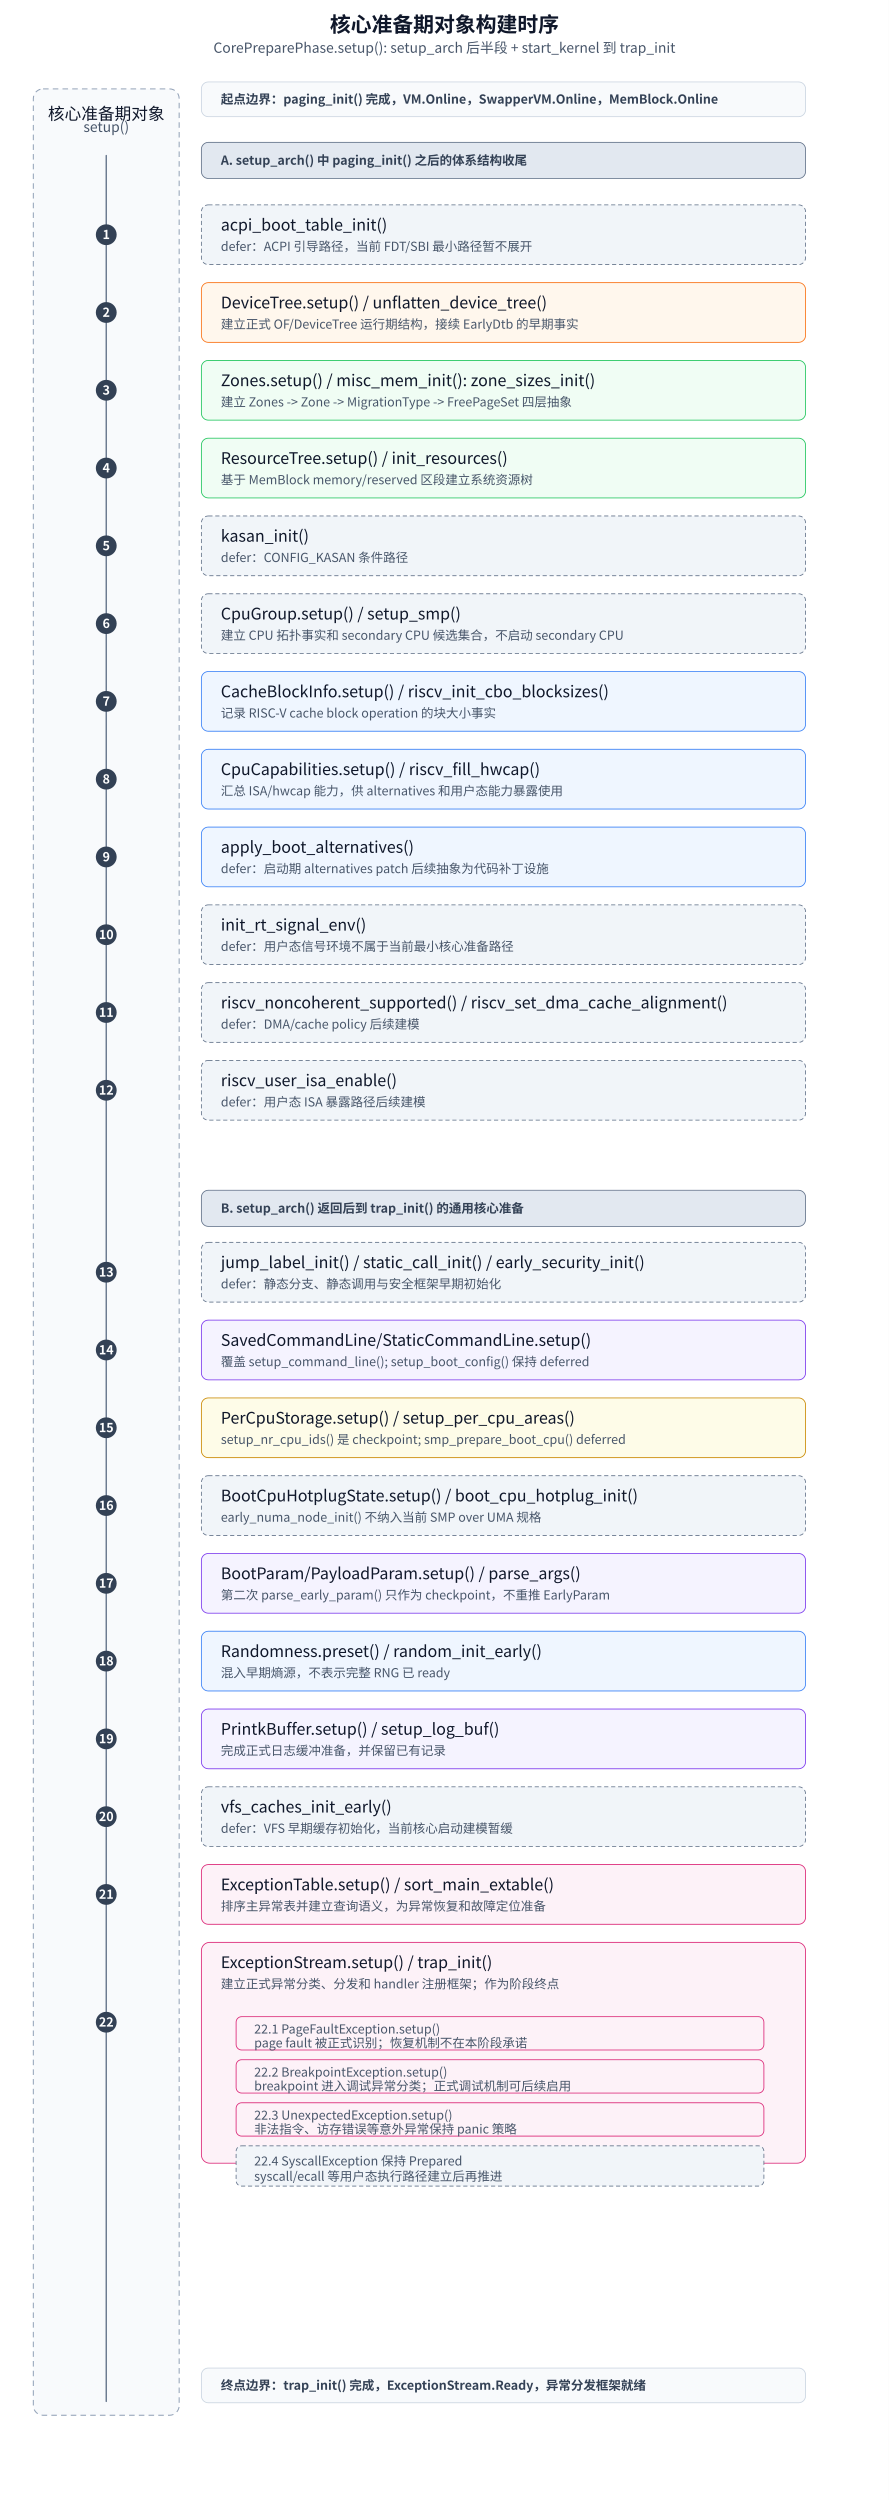
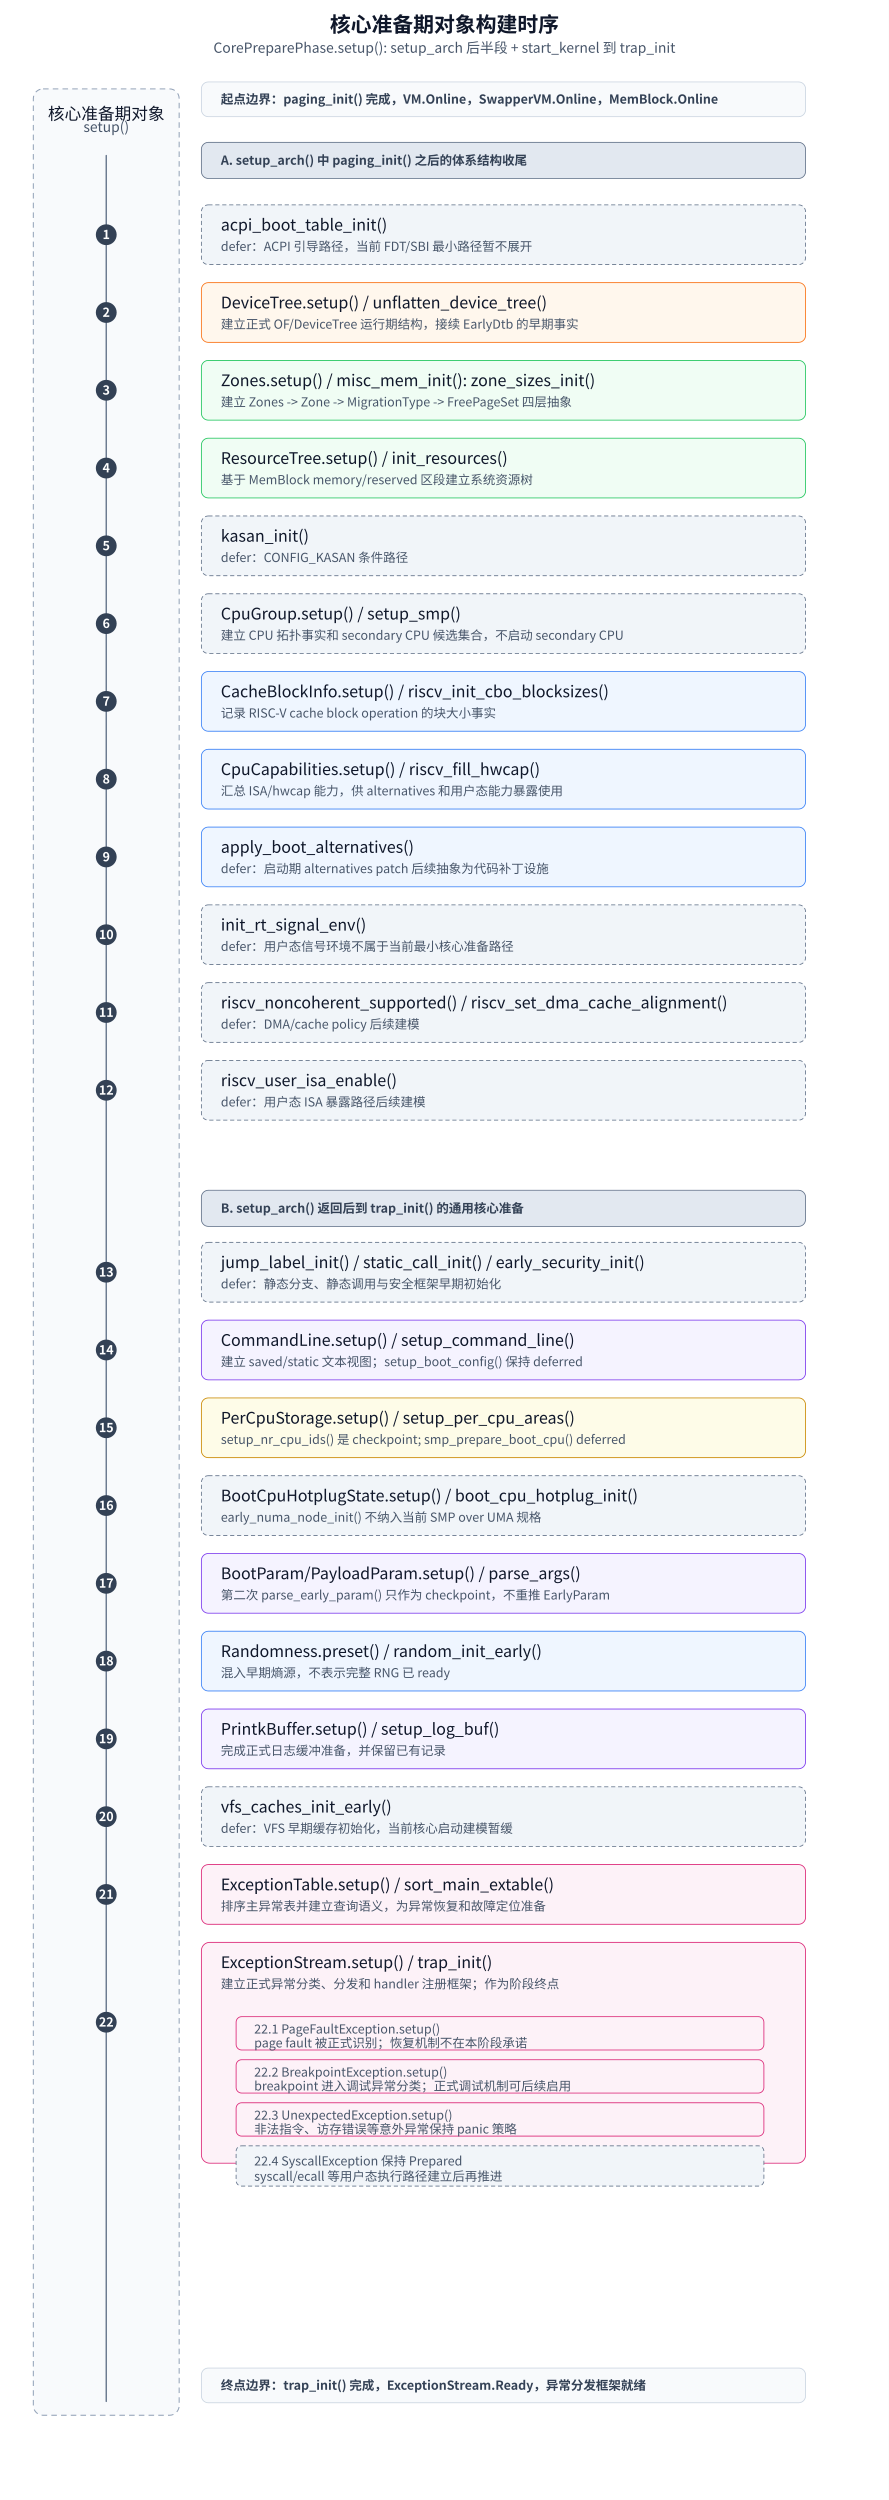
<svg xmlns="http://www.w3.org/2000/svg" width="1280" height="3600" viewBox="0 0 1280 3600" role="img" aria-labelledby="title desc">
  <defs>
    <style>
      text {
        font-family: "Microsoft YaHei", "Noto Sans CJK SC", "Source Han Sans SC", Arial, sans-serif;
        fill: #0f172a;
      }
      .title { font-size: 30px; font-weight: 600; }
      .subtitle { font-size: 20px; fill: #475569; }
      .lane { fill: #f8fafc; stroke: #94a3b8; stroke-width: 1.5; stroke-dasharray: 8 6; }
      .box { fill: #ffffff; stroke: #334155; stroke-width: 1.2; }
      .stage { fill: #f8fafc; stroke: #cbd5e1; stroke-width: 1.2; }
      .platform { fill: #fff7ed; stroke: #f97316; }
      .memory { fill: #f0fdf4; stroke: #22c55e; }
      .arch { fill: #eff6ff; stroke: #3b82f6; }
      .cpu { fill: #fefce8; stroke: #ca8a04; }
      .param { fill: #f5f3ff; stroke: #7c3aed; }
      .trap { fill: #fdf2f8; stroke: #db2777; }
      .defer { fill: #f1f5f9; stroke: #64748b; stroke-dasharray: 6 4; }
      .obj { font-size: 24px; font-weight: 500; dominant-baseline: middle; }
      .line1 { font-size: 23px; font-weight: 500; dominant-baseline: middle; }
      .line2 { font-size: 18px; fill: #475569; dominant-baseline: middle; }
      .boundary { font-size: 18px; font-weight: 600; fill: #334155; dominant-baseline: middle; }
      .num { font-size: 18px; font-weight: 600; fill: #ffffff; text-anchor: middle; dominant-baseline: middle; }
      .timeline { stroke: #64748b; stroke-width: 2; stroke-linecap: round; }
      .dot { fill: #334155; }
      .split { fill: #e2e8f0; stroke: #64748b; stroke-width: 1.2; }
    </style>
  </defs>
  <rect x="0" y="0" width="1280" height="3600" fill="#ffffff" />
  <text x="640" y="46" text-anchor="middle" class="title">核心准备期对象构建时序</text>
  <text x="640" y="76" text-anchor="middle" class="subtitle">CorePreparePhase.setup(): setup_arch 后半段 + start_kernel 到 trap_init</text>
  <rect x="48" y="128" width="210" height="3350" rx="14" class="lane" />
  <text x="153" y="164" text-anchor="middle" class="obj">核心准备期对象</text>
  <text x="153" y="190" text-anchor="middle" class="subtitle">setup()</text>
  <line x1="153" y1="224" x2="153" y2="3458" class="timeline" />
  <rect x="290" y="118" width="870" height="50" rx="10" class="stage" />
  <text x="318" y="143" class="boundary">起点边界：paging_init() 完成，VM.Online，SwapperVM.Online，MemBlock.Online</text>
  <rect x="290" y="205" width="870" height="52" rx="10" class="split" />
  <text x="318" y="231" class="boundary">A. setup_arch() 中 paging_init() 之后的体系结构收尾</text>
  <g transform="translate(0 90)">
    <circle cx="153" cy="248" r="15" class="dot" />
    <text x="153" y="248" class="num">1</text>
    <rect x="290" y="205" width="870" height="86" rx="10" class="box defer" />
    <text x="318" y="234" class="line1">acpi_boot_table_init()</text>
    <text x="318" y="265" class="line2">defer：ACPI 引导路径，当前 FDT/SBI 最小路径暂不展开</text>
  </g>
  <g transform="translate(0 202)">
    <circle cx="153" cy="248" r="15" class="dot" />
    <text x="153" y="248" class="num">2</text>
    <rect x="290" y="205" width="870" height="86" rx="10" class="box platform" />
    <text x="318" y="234" class="line1">DeviceTree.setup() / unflatten_device_tree()</text>
    <text x="318" y="265" class="line2">建立正式 OF/DeviceTree 运行期结构，接续 EarlyDtb 的早期事实</text>
  </g>
  <g transform="translate(0 314)">
    <circle cx="153" cy="248" r="15" class="dot" />
    <text x="153" y="248" class="num">3</text>
    <rect x="290" y="205" width="870" height="86" rx="10" class="box memory" />
    <text x="318" y="234" class="line1">Zones.setup() / misc_mem_init(): zone_sizes_init()</text>
    <text x="318" y="265" class="line2">建立 Zones -&gt; Zone -&gt; MigrationType -&gt; FreePageSet 四层抽象</text>
  </g>
  <g transform="translate(0 426)">
    <circle cx="153" cy="248" r="15" class="dot" />
    <text x="153" y="248" class="num">4</text>
    <rect x="290" y="205" width="870" height="86" rx="10" class="box memory" />
    <text x="318" y="234" class="line1">ResourceTree.setup() / init_resources()</text>
    <text x="318" y="265" class="line2">基于 MemBlock memory/reserved 区段建立系统资源树</text>
  </g>
  <g transform="translate(0 538)">
    <circle cx="153" cy="248" r="15" class="dot" />
    <text x="153" y="248" class="num">5</text>
    <rect x="290" y="205" width="870" height="86" rx="10" class="box defer" />
    <text x="318" y="234" class="line1">kasan_init()</text>
    <text x="318" y="265" class="line2">defer：CONFIG_KASAN 条件路径</text>
  </g>
  <g transform="translate(0 650)">
    <circle cx="153" cy="248" r="15" class="dot" />
    <text x="153" y="248" class="num">6</text>
    <rect x="290" y="205" width="870" height="86" rx="10" class="box defer" />
    <text x="318" y="234" class="line1">CpuGroup.setup() / setup_smp()</text>
    <text x="318" y="265" class="line2">建立 CPU 拓扑事实和 secondary CPU 候选集合，不启动 secondary CPU</text>
  </g>
  <g transform="translate(0 762)">
    <circle cx="153" cy="248" r="15" class="dot" />
    <text x="153" y="248" class="num">7</text>
    <rect x="290" y="205" width="870" height="86" rx="10" class="box arch" />
    <text x="318" y="234" class="line1">CacheBlockInfo.setup() / riscv_init_cbo_blocksizes()</text>
    <text x="318" y="265" class="line2">记录 RISC-V cache block operation 的块大小事实</text>
  </g>
  <g transform="translate(0 874)">
    <circle cx="153" cy="248" r="15" class="dot" />
    <text x="153" y="248" class="num">8</text>
    <rect x="290" y="205" width="870" height="86" rx="10" class="box arch" />
    <text x="318" y="234" class="line1">CpuCapabilities.setup() / riscv_fill_hwcap()</text>
    <text x="318" y="265" class="line2">汇总 ISA/hwcap 能力，供 alternatives 和用户态能力暴露使用</text>
  </g>
  <g transform="translate(0 986)">
    <circle cx="153" cy="248" r="15" class="dot" />
    <text x="153" y="248" class="num">9</text>
    <rect x="290" y="205" width="870" height="86" rx="10" class="box arch" />
    <text x="318" y="234" class="line1">apply_boot_alternatives()</text>
    <text x="318" y="265" class="line2">defer：启动期 alternatives patch 后续抽象为代码补丁设施</text>
  </g>
  <g transform="translate(0 1098)">
    <circle cx="153" cy="248" r="15" class="dot" />
    <text x="153" y="248" class="num">10</text>
    <rect x="290" y="205" width="870" height="86" rx="10" class="box defer" />
    <text x="318" y="234" class="line1">init_rt_signal_env()</text>
    <text x="318" y="265" class="line2">defer：用户态信号环境不属于当前最小核心准备路径</text>
  </g>
  <g transform="translate(0 1210)">
    <circle cx="153" cy="248" r="15" class="dot" />
    <text x="153" y="248" class="num">11</text>
    <rect x="290" y="205" width="870" height="86" rx="10" class="box defer" />
    <text x="318" y="234" class="line1">riscv_noncoherent_supported() / riscv_set_dma_cache_alignment()</text>
    <text x="318" y="265" class="line2">defer：DMA/cache policy 后续建模</text>
  </g>
  <g transform="translate(0 1322)">
    <circle cx="153" cy="248" r="15" class="dot" />
    <text x="153" y="248" class="num">12</text>
    <rect x="290" y="205" width="870" height="86" rx="10" class="box defer" />
    <text x="318" y="234" class="line1">riscv_user_isa_enable()</text>
    <text x="318" y="265" class="line2">defer：用户态 ISA 暴露路径后续建模</text>
  </g>
  <rect x="290" y="1714" width="870" height="52" rx="10" class="split" />
  <text x="318" y="1740" class="boundary">B. setup_arch() 返回后到 trap_init() 的通用核心准备</text>
  <g transform="translate(0 1584)">
    <circle cx="153" cy="248" r="15" class="dot" />
    <text x="153" y="248" class="num">13</text>
    <rect x="290" y="205" width="870" height="86" rx="10" class="box defer" />
    <text x="318" y="234" class="line1">jump_label_init() / static_call_init() / early_security_init()</text>
    <text x="318" y="265" class="line2">defer：静态分支、静态调用与安全框架早期初始化</text>
  </g>
  <g transform="translate(0 1696)">
    <circle cx="153" cy="248" r="15" class="dot" />
    <text x="153" y="248" class="num">14</text>
    <rect x="290" y="205" width="870" height="86" rx="10" class="box param" />
-     <text x="318" y="234" class="line1">SavedCommandLine/StaticCommandLine.setup()</text>
-     <text x="318" y="265" class="line2">覆盖 setup_command_line(); setup_boot_config() 保持 deferred</text>
+     <text x="318" y="234" class="line1">CommandLine.setup() / setup_command_line()</text>
+     <text x="318" y="265" class="line2">建立 saved/static 文本视图；setup_boot_config() 保持 deferred</text>
  </g>
  <g transform="translate(0 1808)">
    <circle cx="153" cy="248" r="15" class="dot" />
    <text x="153" y="248" class="num">15</text>
    <rect x="290" y="205" width="870" height="86" rx="10" class="box cpu" />
    <text x="318" y="234" class="line1">PerCpuStorage.setup() / setup_per_cpu_areas()</text>
    <text x="318" y="265" class="line2">setup_nr_cpu_ids() 是 checkpoint; smp_prepare_boot_cpu() deferred</text>
  </g>
  <g transform="translate(0 1920)">
    <circle cx="153" cy="248" r="15" class="dot" />
    <text x="153" y="248" class="num">16</text>
    <rect x="290" y="205" width="870" height="86" rx="10" class="box defer" />
    <text x="318" y="234" class="line1">BootCpuHotplugState.setup() / boot_cpu_hotplug_init()</text>
    <text x="318" y="265" class="line2">early_numa_node_init() 不纳入当前 SMP over UMA 规格</text>
  </g>
  <g transform="translate(0 2032)">
    <circle cx="153" cy="248" r="15" class="dot" />
    <text x="153" y="248" class="num">17</text>
    <rect x="290" y="205" width="870" height="86" rx="10" class="box param" />
    <text x="318" y="234" class="line1">BootParam/PayloadParam.setup() / parse_args()</text>
    <text x="318" y="265" class="line2">第二次 parse_early_param() 只作为 checkpoint，不重推 EarlyParam</text>
  </g>
  <g transform="translate(0 2144)">
    <circle cx="153" cy="248" r="15" class="dot" />
    <text x="153" y="248" class="num">18</text>
    <rect x="290" y="205" width="870" height="86" rx="10" class="box arch" />
    <text x="318" y="234" class="line1">Randomness.preset() / random_init_early()</text>
    <text x="318" y="265" class="line2">混入早期熵源，不表示完整 RNG 已 ready</text>
  </g>
  <g transform="translate(0 2256)">
    <circle cx="153" cy="248" r="15" class="dot" />
    <text x="153" y="248" class="num">19</text>
    <rect x="290" y="205" width="870" height="86" rx="10" class="box param" />
    <text x="318" y="234" class="line1">PrintkBuffer.setup() / setup_log_buf()</text>
    <text x="318" y="265" class="line2">完成正式日志缓冲准备，并保留已有记录</text>
  </g>
  <g transform="translate(0 2368)">
    <circle cx="153" cy="248" r="15" class="dot" />
    <text x="153" y="248" class="num">20</text>
    <rect x="290" y="205" width="870" height="86" rx="10" class="box defer" />
    <text x="318" y="234" class="line1">vfs_caches_init_early()</text>
    <text x="318" y="265" class="line2">defer：VFS 早期缓存初始化，当前核心启动建模暂缓</text>
  </g>
  <g transform="translate(0 2480)">
    <circle cx="153" cy="248" r="15" class="dot" />
    <text x="153" y="248" class="num">21</text>
    <rect x="290" y="205" width="870" height="86" rx="10" class="box trap" />
    <text x="318" y="234" class="line1">ExceptionTable.setup() / sort_main_extable()</text>
    <text x="318" y="265" class="line2">排序主异常表并建立查询语义，为异常恢复和故障定位准备</text>
  </g>
  <g transform="translate(0 2592)">
    <circle cx="153" cy="320" r="15" class="dot" />
    <text x="153" y="320" class="num">22</text>
    <rect x="290" y="205" width="870" height="318" rx="12" class="box trap" />
    <text x="318" y="234" class="line1">ExceptionStream.setup() / trap_init()</text>
    <text x="318" y="265" class="line2">建立正式异常分类、分发和 handler 注册框架；作为阶段终点</text>
    <rect x="340" y="312" width="760" height="48" rx="8" class="box trap" />
    <text x="366" y="330" class="line2">22.1  PageFaultException.setup()</text>
    <text x="366" y="350" class="line2">page fault 被正式识别；恢复机制不在本阶段承诺</text>
    <rect x="340" y="374" width="760" height="48" rx="8" class="box trap" />
    <text x="366" y="392" class="line2">22.2  BreakpointException.setup()</text>
    <text x="366" y="412" class="line2">breakpoint 进入调试异常分类；正式调试机制可后续启用</text>
    <rect x="340" y="436" width="760" height="48" rx="8" class="box trap" />
    <text x="366" y="454" class="line2">22.3  UnexpectedException.setup()</text>
    <text x="366" y="474" class="line2">非法指令、访存错误等意外异常保持 panic 策略</text>
    <rect x="340" y="498" width="760" height="58" rx="8" class="box defer" />
    <text x="366" y="520" class="line2">22.4  SyscallException 保持 Prepared</text>
    <text x="366" y="542" class="line2">syscall/ecall 等用户态执行路径建立后再推进</text>
  </g>
  <rect x="290" y="3410" width="870" height="50" rx="10" class="stage" />
  <text x="318" y="3435" class="boundary">终点边界：trap_init() 完成，ExceptionStream.Ready，异常分发框架就绪</text>
</svg>
